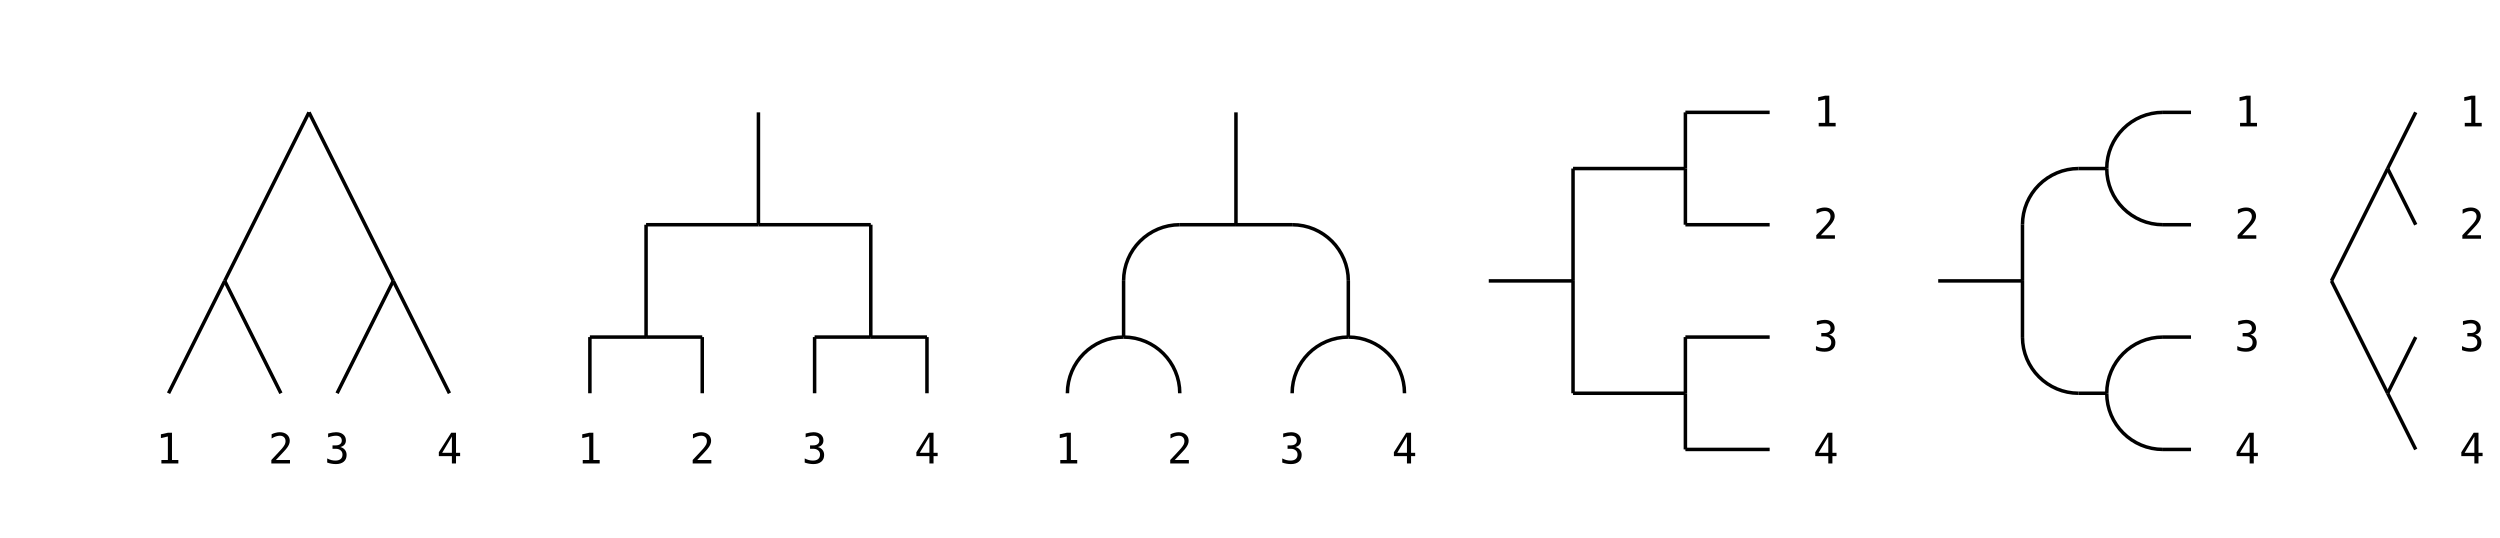
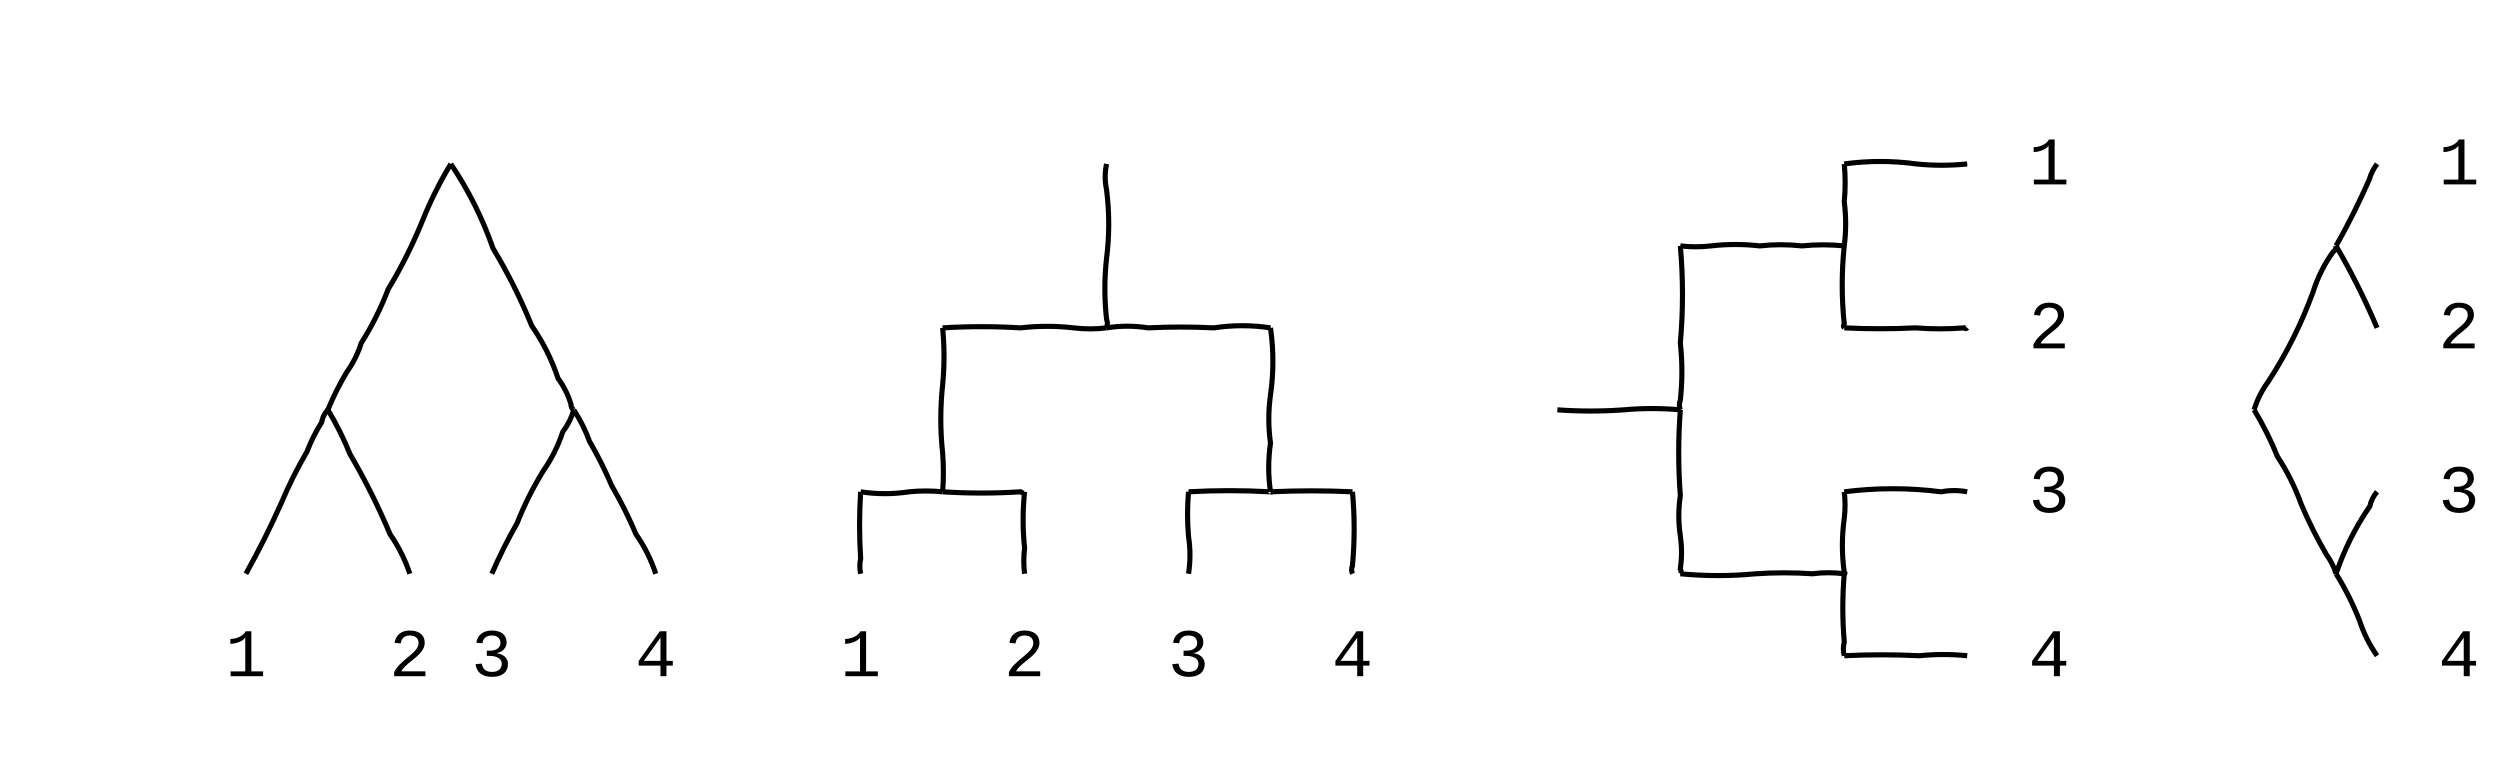
- <svg xmlns="http://www.w3.org/2000/svg" class="diagram" version="1.1" height="153" width="712">
+ <svg xmlns="http://www.w3.org/2000/svg" class="diagram" version="1.1" height="153" width="488">
  <g transform="translate(8,16)">
-     <path d="M 472,16 L 496,16" style="fill:none;stroke:#000;" />
-     <path d="M 608,16 L 616,16" style="fill:none;stroke:#000;" />
-     <path d="M 440,32 L 472,32" style="fill:none;stroke:#000;" />
-     <path d="M 584,32 L 592,32" style="fill:none;stroke:#000;" />
-     <path d="M 176,48 L 208,48" style="fill:none;stroke:#000;" />
-     <path d="M 208,48 L 240,48" style="fill:none;stroke:#000;" />
-     <path d="M 328,48 L 344,48" style="fill:none;stroke:#000;" />
-     <path d="M 344,48 L 360,48" style="fill:none;stroke:#000;" />
-     <path d="M 472,48 L 496,48" style="fill:none;stroke:#000;" />
-     <path d="M 608,48 L 616,48" style="fill:none;stroke:#000;" />
-     <path d="M 416,64 L 440,64" style="fill:none;stroke:#000;" />
-     <path d="M 544,64 L 568,64" style="fill:none;stroke:#000;" />
-     <path d="M 160,80 L 176,80" style="fill:none;stroke:#000;" />
-     <path d="M 176,80 L 192,80" style="fill:none;stroke:#000;" />
-     <path d="M 224,80 L 240,80" style="fill:none;stroke:#000;" />
-     <path d="M 240,80 L 256,80" style="fill:none;stroke:#000;" />
-     <path d="M 472,80 L 496,80" style="fill:none;stroke:#000;" />
-     <path d="M 608,80 L 616,80" style="fill:none;stroke:#000;" />
-     <path d="M 440,96 L 472,96" style="fill:none;stroke:#000;" />
-     <path d="M 584,96 L 592,96" style="fill:none;stroke:#000;" />
-     <path d="M 472,112 L 496,112" style="fill:none;stroke:#000;" />
-     <path d="M 608,112 L 616,112" style="fill:none;stroke:#000;" />
-     <path d="M 160,80 L 160,96" style="fill:none;stroke:#000;" />
-     <path d="M 176,48 L 176,80" style="fill:none;stroke:#000;" />
-     <path d="M 192,80 L 192,96" style="fill:none;stroke:#000;" />
-     <path d="M 208,16 L 208,48" style="fill:none;stroke:#000;" />
-     <path d="M 224,80 L 224,96" style="fill:none;stroke:#000;" />
-     <path d="M 240,48 L 240,80" style="fill:none;stroke:#000;" />
-     <path d="M 256,80 L 256,96" style="fill:none;stroke:#000;" />
-     <path d="M 312,64 L 312,80" style="fill:none;stroke:#000;" />
-     <path d="M 344,16 L 344,48" style="fill:none;stroke:#000;" />
-     <path d="M 376,64 L 376,80" style="fill:none;stroke:#000;" />
-     <path d="M 440,32 L 440,64" style="fill:none;stroke:#000;" />
-     <path d="M 440,64 L 440,96" style="fill:none;stroke:#000;" />
-     <path d="M 472,16 L 472,32" style="fill:none;stroke:#000;" />
-     <path d="M 472,32 L 472,48" style="fill:none;stroke:#000;" />
-     <path d="M 472,80 L 472,96" style="fill:none;stroke:#000;" />
-     <path d="M 472,96 L 472,112" style="fill:none;stroke:#000;" />
-     <path d="M 568,48 L 568,64" style="fill:none;stroke:#000;" />
-     <path d="M 568,64 L 568,80" style="fill:none;stroke:#000;" />
-     <path d="M 40,96 L 56,64" style="fill:none;stroke:#000;" />
-     <path d="M 56,64 L 80,16" style="fill:none;stroke:#000;" />
-     <path d="M 88,96 L 104,64" style="fill:none;stroke:#000;" />
-     <path d="M 656,64 L 672,32" style="fill:none;stroke:#000;" />
-     <path d="M 672,32 L 680,16" style="fill:none;stroke:#000;" />
-     <path d="M 672,96 L 680,80" style="fill:none;stroke:#000;" />
-     <path d="M 56,64 L 72,96" style="fill:none;stroke:#000;" />
-     <path d="M 80,16 L 104,64" style="fill:none;stroke:#000;" />
-     <path d="M 104,64 L 120,96" style="fill:none;stroke:#000;" />
-     <path d="M 656,64 L 672,96" style="fill:none;stroke:#000;" />
-     <path d="M 672,96 L 680,112" style="fill:none;stroke:#000;" />
-     <path d="M 672,32 L 680,48" style="fill:none;stroke:#000;" />
-     <path d="M 608,16 A 16,16 0 0,0 592,32" style="fill:none;stroke:#000;" />
-     <path d="M 584,32 A 16,16 0 0,0 568,48" style="fill:none;stroke:#000;" />
-     <path d="M 328,48 A 16,16 0 0,0 312,64" style="fill:none;stroke:#000;" />
-     <path d="M 360,48 A 16,16 0 0,1 376,64" style="fill:none;stroke:#000;" />
-     <path d="M 592,32 A 16,16 0 0,0 608,48" style="fill:none;stroke:#000;" />
-     <path d="M 312,80 A 16,16 0 0,0 296,96" style="fill:none;stroke:#000;" />
-     <path d="M 312,80 A 16,16 0 0,1 328,96" style="fill:none;stroke:#000;" />
-     <path d="M 376,80 A 16,16 0 0,0 360,96" style="fill:none;stroke:#000;" />
-     <path d="M 376,80 A 16,16 0 0,1 392,96" style="fill:none;stroke:#000;" />
-     <path d="M 608,80 A 16,16 0 0,0 592,96" style="fill:none;stroke:#000;" />
-     <path d="M 568,80 A 16,16 0 0,0 584,96" style="fill:none;stroke:#000;" />
-     <path d="M 592,96 A 16,16 0 0,0 608,112" style="fill:none;stroke:#000;" />
-     <text text-anchor="middle" font-family="Menlo,Lucida Console,monospace" x="632" y="20" style="fill:#000;font-size:1em">1</text>
-     <text text-anchor="middle" font-family="Menlo,Lucida Console,monospace" x="192" y="116" style="fill:#000;font-size:1em">2</text>
-     <text text-anchor="middle" font-family="Menlo,Lucida Console,monospace" x="512" y="20" style="fill:#000;font-size:1em">1</text>
-     <text text-anchor="middle" font-family="Menlo,Lucida Console,monospace" x="512" y="52" style="fill:#000;font-size:1em">2</text>
-     <text text-anchor="middle" font-family="Menlo,Lucida Console,monospace" x="696" y="52" style="fill:#000;font-size:1em">2</text>
-     <text text-anchor="middle" font-family="Menlo,Lucida Console,monospace" x="512" y="84" style="fill:#000;font-size:1em">3</text>
-     <text text-anchor="middle" font-family="Menlo,Lucida Console,monospace" x="40" y="116" style="fill:#000;font-size:1em">1</text>
-     <text text-anchor="middle" font-family="Menlo,Lucida Console,monospace" x="72" y="116" style="fill:#000;font-size:1em">2</text>
-     <text text-anchor="middle" font-family="Menlo,Lucida Console,monospace" x="88" y="116" style="fill:#000;font-size:1em">3</text>
-     <text text-anchor="middle" font-family="Menlo,Lucida Console,monospace" x="224" y="116" style="fill:#000;font-size:1em">3</text>
-     <text text-anchor="middle" font-family="Menlo,Lucida Console,monospace" x="512" y="116" style="fill:#000;font-size:1em">4</text>
-     <text text-anchor="middle" font-family="Menlo,Lucida Console,monospace" x="696" y="116" style="fill:#000;font-size:1em">4</text>
-     <text text-anchor="middle" font-family="Menlo,Lucida Console,monospace" x="632" y="52" style="fill:#000;font-size:1em">2</text>
-     <text text-anchor="middle" font-family="Menlo,Lucida Console,monospace" x="120" y="116" style="fill:#000;font-size:1em">4</text>
-     <text text-anchor="middle" font-family="Menlo,Lucida Console,monospace" x="160" y="116" style="fill:#000;font-size:1em">1</text>
-     <text text-anchor="middle" font-family="Menlo,Lucida Console,monospace" x="256" y="116" style="fill:#000;font-size:1em">4</text>
-     <text text-anchor="middle" font-family="Menlo,Lucida Console,monospace" x="328" y="116" style="fill:#000;font-size:1em">2</text>
-     <text text-anchor="middle" font-family="Menlo,Lucida Console,monospace" x="360" y="116" style="fill:#000;font-size:1em">3</text>
-     <text text-anchor="middle" font-family="Menlo,Lucida Console,monospace" x="632" y="116" style="fill:#000;font-size:1em">4</text>
-     <text text-anchor="middle" font-family="Menlo,Lucida Console,monospace" x="696" y="20" style="fill:#000;font-size:1em">1</text>
-     <text text-anchor="middle" font-family="Menlo,Lucida Console,monospace" x="632" y="84" style="fill:#000;font-size:1em">3</text>
-     <text text-anchor="middle" font-family="Menlo,Lucida Console,monospace" x="696" y="84" style="fill:#000;font-size:1em">3</text>
-     <text text-anchor="middle" font-family="Menlo,Lucida Console,monospace" x="296" y="116" style="fill:#000;font-size:1em">1</text>
-     <text text-anchor="middle" font-family="Menlo,Lucida Console,monospace" x="392" y="116" style="fill:#000;font-size:1em">4</text>
+     <path d="M 352,16 Q 359.035,15.038 366.07,16 Q 371.035,16.511 376,16 " style="fill:none;stroke:#000;" />
+     <path d="M 320,32 Q 322.992,32.347 325.985,32 Q 330.741,31.455 335.498,32 Q 339.605,31.544 343.712,32 Q 347.856,31.583 352,32 " style="fill:none;stroke:#000;" />
+     <path d="M 176,48 Q 183.593,47.534 191.186,48 Q 196.393,47.403 201.599,48 Q 204.8,48.395 208,48 " style="fill:none;stroke:#000;" />
+     <path d="M 208,48 Q 212.049,47.35 216.099,48 Q 222.527,47.682 228.956,48 Q 234.478,47.161 240,48 " style="fill:none;stroke:#000;" />
+     <path d="M 352,48 Q 358.961,48.341 365.922,48 Q 370.684,48.382 375.445,48 Q 375.722,48.308 376,48 " style="fill:none;stroke:#000;" />
+     <path d="M 296,64 Q 302.479,64.464 308.959,64 Q 314.479,63.5 320,64 " style="fill:none;stroke:#000;" />
+     <path d="M 160,80 Q 164.728,80.723 169.457,80 Q 172.728,79.676 176,80 " style="fill:none;stroke:#000;" />
+     <path d="M 176,80 Q 183.608,80.484 191.216,80 Q 191.608,80.329 192,80 " style="fill:none;stroke:#000;" />
+     <path d="M 224,80 Q 231.977,79.554 239.953,80 Q 239.977,79.698 240,80 " style="fill:none;stroke:#000;" />
+     <path d="M 240,80 Q 248,79.627 256,80 " style="fill:none;stroke:#000;" />
+     <path d="M 352,80 Q 361.452,78.797 370.905,80 Q 373.452,79.519 376,80 " style="fill:none;stroke:#000;" />
+     <path d="M 320,96 Q 327.371,96.707 334.742,96 Q 340.271,95.628 345.799,96 Q 348.9,95.6 352,96 " style="fill:none;stroke:#000;" />
+     <path d="M 352,112 Q 359.334,111.637 366.668,112 Q 371.334,111.528 376,112 " style="fill:none;stroke:#000;" />
+     <path d="M 160,80 Q 159.578,86.515 160,93.029 Q 159.681,94.515 160,96 " style="fill:none;stroke:#000;" />
+     <path d="M 176,48 Q 176.543,53.577 176,59.155 Q 175.287,65.781 176,72.407 Q 176.3,76.204 176,80 " style="fill:none;stroke:#000;" />
+     <path d="M 192,80 Q 191.426,85.5 192,91 Q 191.693,93.5 192,96 " style="fill:none;stroke:#000;" />
+     <path d="M 208,16 Q 207.469,18.521 208,21.043 Q 208.846,27.738 208,34.434 Q 207.344,40.372 208,46.31 Q 208.321,47.155 208,48 " style="fill:none;stroke:#000;" />
+     <path d="M 224,80 Q 223.624,84.356 224,88.712 Q 224.553,92.356 224,96 " style="fill:none;stroke:#000;" />
+     <path d="M 240,48 Q 240.938,54.544 240,61.088 Q 239.346,65.793 240,70.498 Q 239.305,75.249 240,80 " style="fill:none;stroke:#000;" />
+     <path d="M 256,80 Q 256.659,87.209 256,94.418 Q 255.669,95.209 256,96 " style="fill:none;stroke:#000;" />
+     <path d="M 320,32 Q 320.842,41.472 320,50.944 Q 320.609,56.532 320,62.121 Q 319.625,63.06 320,64 " style="fill:none;stroke:#000;" />
+     <path d="M 320,64 Q 319.371,72.373 320,80.746 Q 319.41,84.671 320,88.596 Q 320.468,91.834 320,95.072 Q 320.304,95.536 320,96 " style="fill:none;stroke:#000;" />
+     <path d="M 352,16 Q 352.351,19.697 352,23.395 Q 352.546,27.697 352,32 " style="fill:none;stroke:#000;" />
+     <path d="M 352,32 Q 351.202,39.631 352,47.263 Q 351.674,47.631 352,48 " style="fill:none;stroke:#000;" />
+     <path d="M 352,80 Q 352.308,82.596 352,85.192 Q 351.265,90.461 352,95.729 Q 352.303,95.865 352,96 " style="fill:none;stroke:#000;" />
+     <path d="M 352,96 Q 351.432,102.663 352,109.325 Q 351.656,110.663 352,112 " style="fill:none;stroke:#000;" />
+     <path d="M 40,96 Q 43.775,89.221 46.934,82.133 Q 49.108,76.974 51.931,72.139 Q 53.074,69.143 54.785,66.431 Q 55.021,65.03 56,64 " style="fill:none;stroke:#000;" />
+     <path d="M 56,64 Q 57.555,60.2 59.662,56.676 Q 61.545,54.043 62.522,50.957 Q 65.668,45.974 67.766,40.468 Q 71.676,33.994 74.509,26.982 Q 76.811,21.269 80,16 " style="fill:none;stroke:#000;" />
+     <path d="M 88,96 Q 90.183,90.939 92.922,86.156 Q 95.036,80.823 98.034,75.932 Q 100.505,72.391 101.855,68.289 Q 103.33,66.346 104,64 " style="fill:none;stroke:#000;" />
+     <path d="M 432,64 Q 432.896,61.045 434.722,58.556 Q 440.133,50.268 443.517,40.966 Q 444.842,36.755 447.416,33.168 Q 448.013,32.737 448,32 " style="fill:none;stroke:#000;" />
+     <path d="M 448,32 Q 451.569,25.69 454.476,19.049 Q 454.959,17.385 456,16 " style="fill:none;stroke:#000;" />
+     <path d="M 448,96 Q 450.378,88.95 454.591,82.818 Q 454.934,81.228 456,80 " style="fill:none;stroke:#000;" />
+     <path d="M 56,64 Q 58.507,68.145 60.319,72.638 Q 64.742,80.208 68.145,88.289 Q 70.618,91.872 72,96 " style="fill:none;stroke:#000;" />
+     <path d="M 80,16 Q 85.181,23.716 88.245,32.491 Q 92.607,39.743 95.792,47.584 Q 99.095,52.356 100.931,57.862 Q 102.627,60.168 103.455,62.91 Q 103.413,63.612 104,64 " style="fill:none;stroke:#000;" />
+     <path d="M 104,64 Q 105.884,66.896 107.07,70.141 Q 109.516,74.353 111.418,78.836 Q 114.094,83.398 116.138,88.276 Q 118.643,91.851 120,96 " style="fill:none;stroke:#000;" />
+     <path d="M 432,64 Q 434.648,68.38 436.563,73.126 Q 439.402,77.446 441.154,82.309 Q 443.331,87.484 446.165,92.33 Q 447.393,94.01 448,96 " style="fill:none;stroke:#000;" />
+     <path d="M 448,96 Q 450.723,100.375 452.589,105.178 Q 453.797,108.838 456,112 " style="fill:none;stroke:#000;" />
+     <path d="M 448,32 Q 452.51,39.745 456,48 " style="fill:none;stroke:#000;" />
+     <text text-anchor="middle" font-family="Comic Mono,Liberation Mono,monospace" x="472" y="116" style="fill:#000;font-size:10pt">4</text>
+     <text text-anchor="middle" font-family="Comic Mono,Liberation Mono,monospace" x="392" y="20" style="fill:#000;font-size:10pt">1</text>
+     <text text-anchor="middle" font-family="Comic Mono,Liberation Mono,monospace" x="472" y="84" style="fill:#000;font-size:10pt">3</text>
+     <text text-anchor="middle" font-family="Comic Mono,Liberation Mono,monospace" x="160" y="116" style="fill:#000;font-size:10pt">1</text>
+     <text text-anchor="middle" font-family="Comic Mono,Liberation Mono,monospace" x="40" y="116" style="fill:#000;font-size:10pt">1</text>
+     <text text-anchor="middle" font-family="Comic Mono,Liberation Mono,monospace" x="88" y="116" style="fill:#000;font-size:10pt">3</text>
+     <text text-anchor="middle" font-family="Comic Mono,Liberation Mono,monospace" x="120" y="116" style="fill:#000;font-size:10pt">4</text>
+     <text text-anchor="middle" font-family="Comic Mono,Liberation Mono,monospace" x="72" y="116" style="fill:#000;font-size:10pt">2</text>
+     <text text-anchor="middle" font-family="Comic Mono,Liberation Mono,monospace" x="224" y="116" style="fill:#000;font-size:10pt">3</text>
+     <text text-anchor="middle" font-family="Comic Mono,Liberation Mono,monospace" x="256" y="116" style="fill:#000;font-size:10pt">4</text>
+     <text text-anchor="middle" font-family="Comic Mono,Liberation Mono,monospace" x="472" y="20" style="fill:#000;font-size:10pt">1</text>
+     <text text-anchor="middle" font-family="Comic Mono,Liberation Mono,monospace" x="472" y="52" style="fill:#000;font-size:10pt">2</text>
+     <text text-anchor="middle" font-family="Comic Mono,Liberation Mono,monospace" x="392" y="84" style="fill:#000;font-size:10pt">3</text>
+     <text text-anchor="middle" font-family="Comic Mono,Liberation Mono,monospace" x="392" y="52" style="fill:#000;font-size:10pt">2</text>
+     <text text-anchor="middle" font-family="Comic Mono,Liberation Mono,monospace" x="192" y="116" style="fill:#000;font-size:10pt">2</text>
+     <text text-anchor="middle" font-family="Comic Mono,Liberation Mono,monospace" x="392" y="116" style="fill:#000;font-size:10pt">4</text>
  </g>
</svg>
